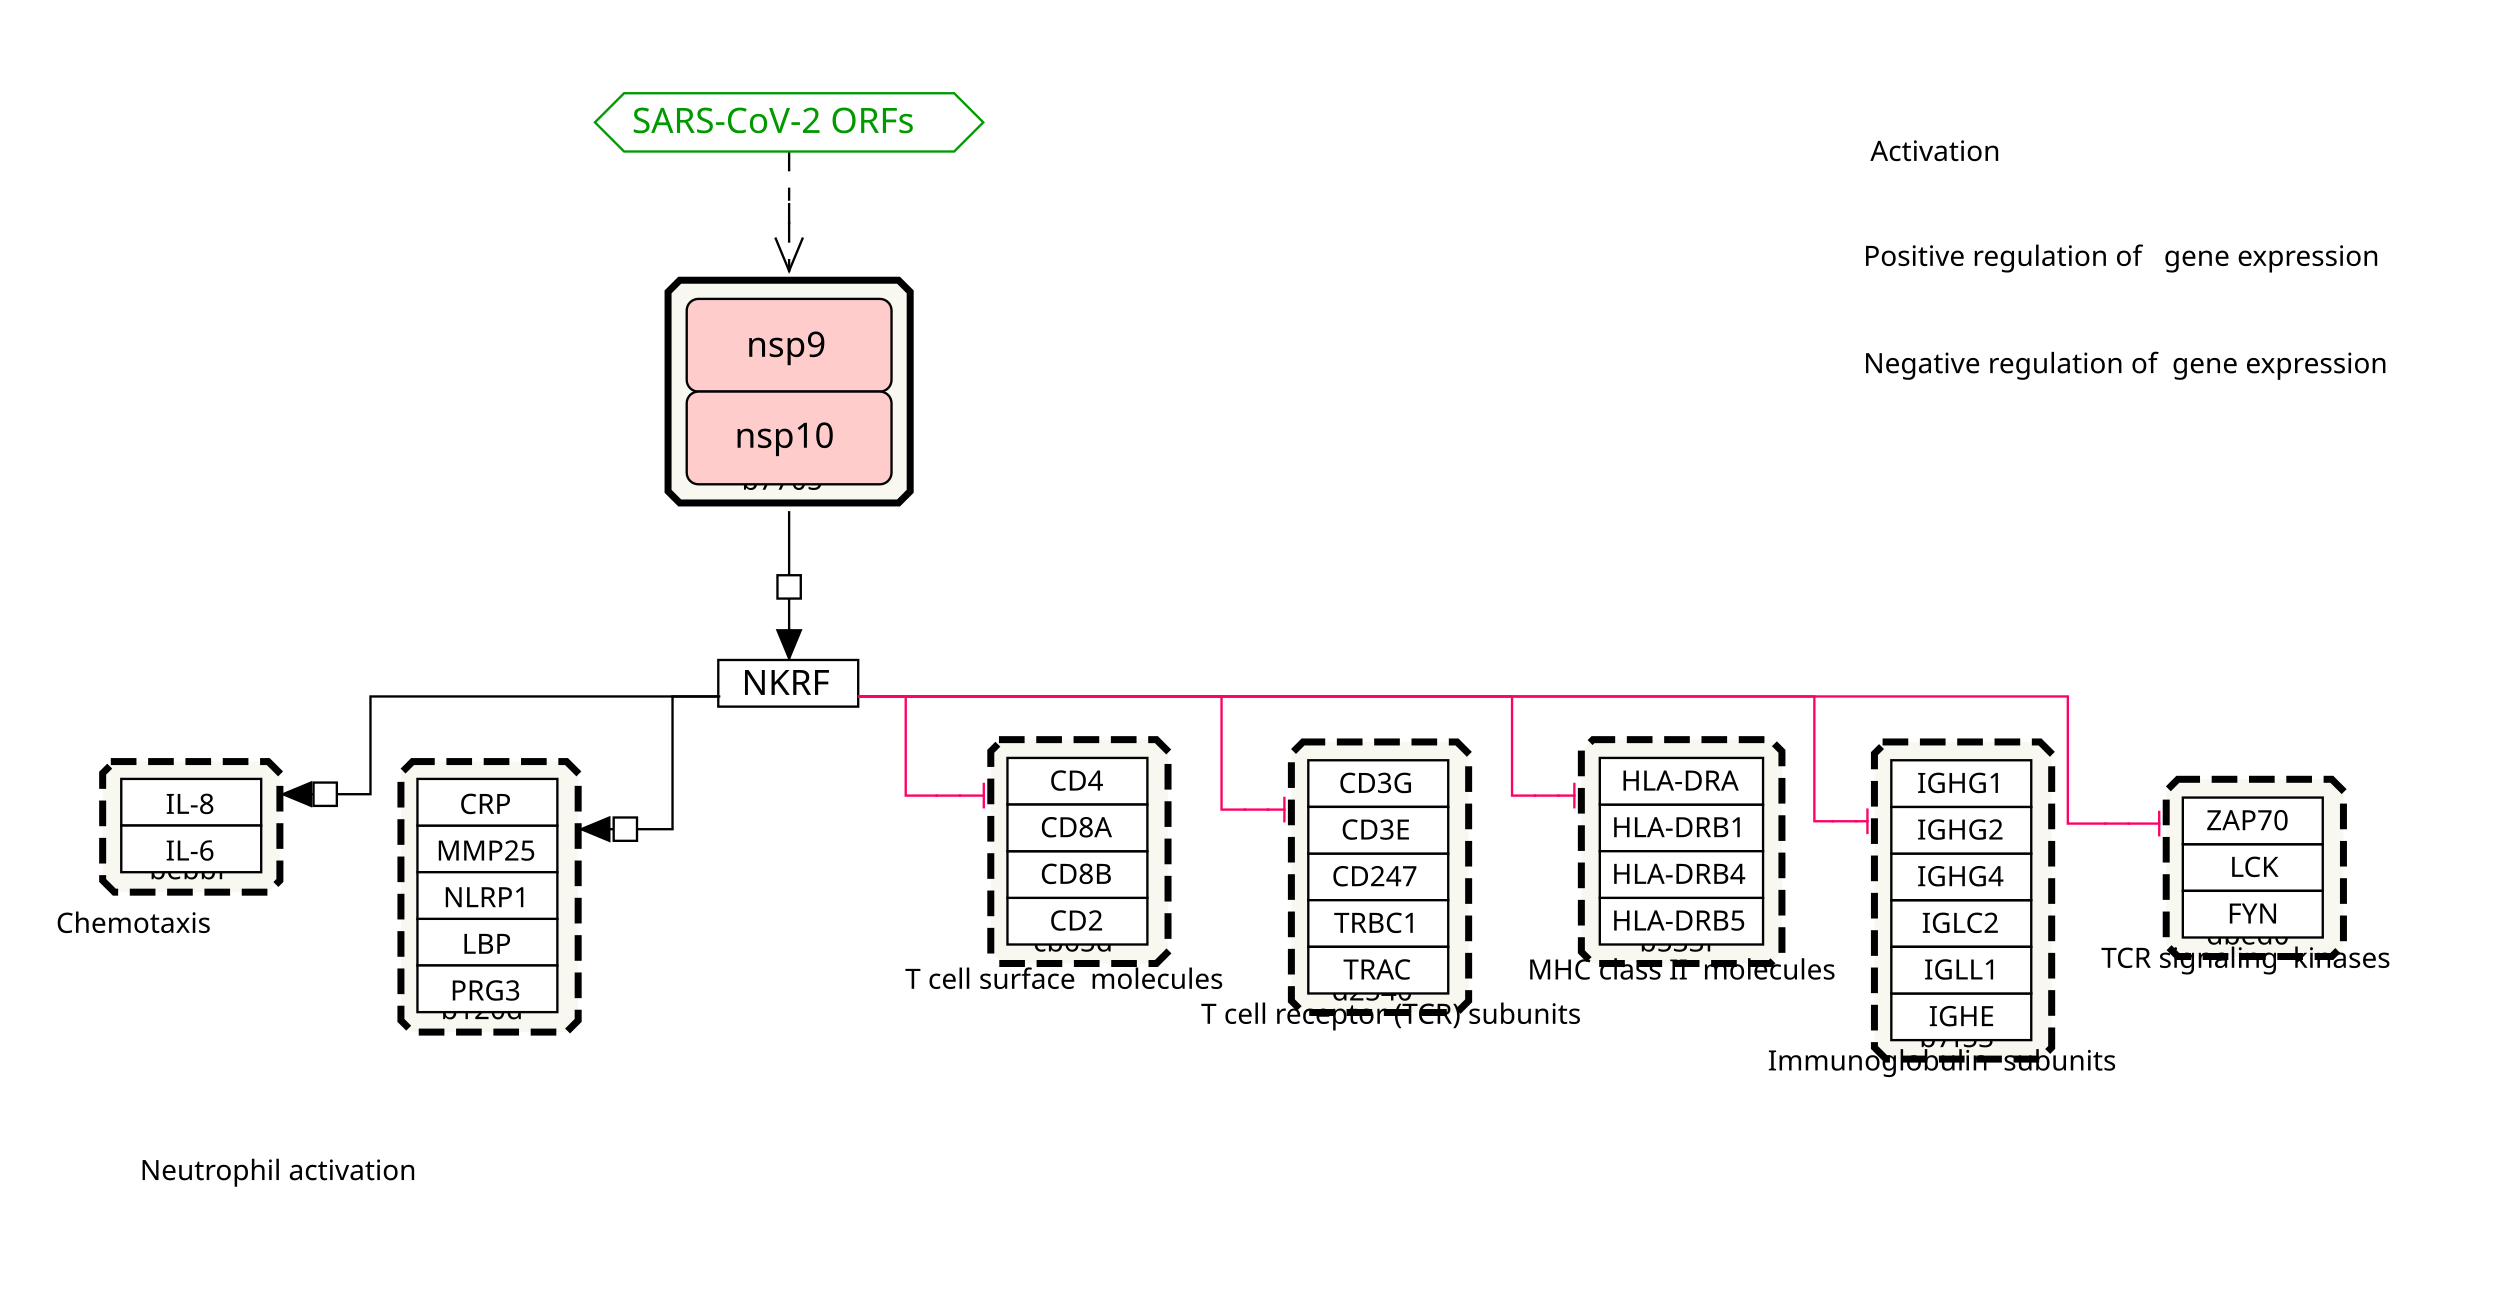
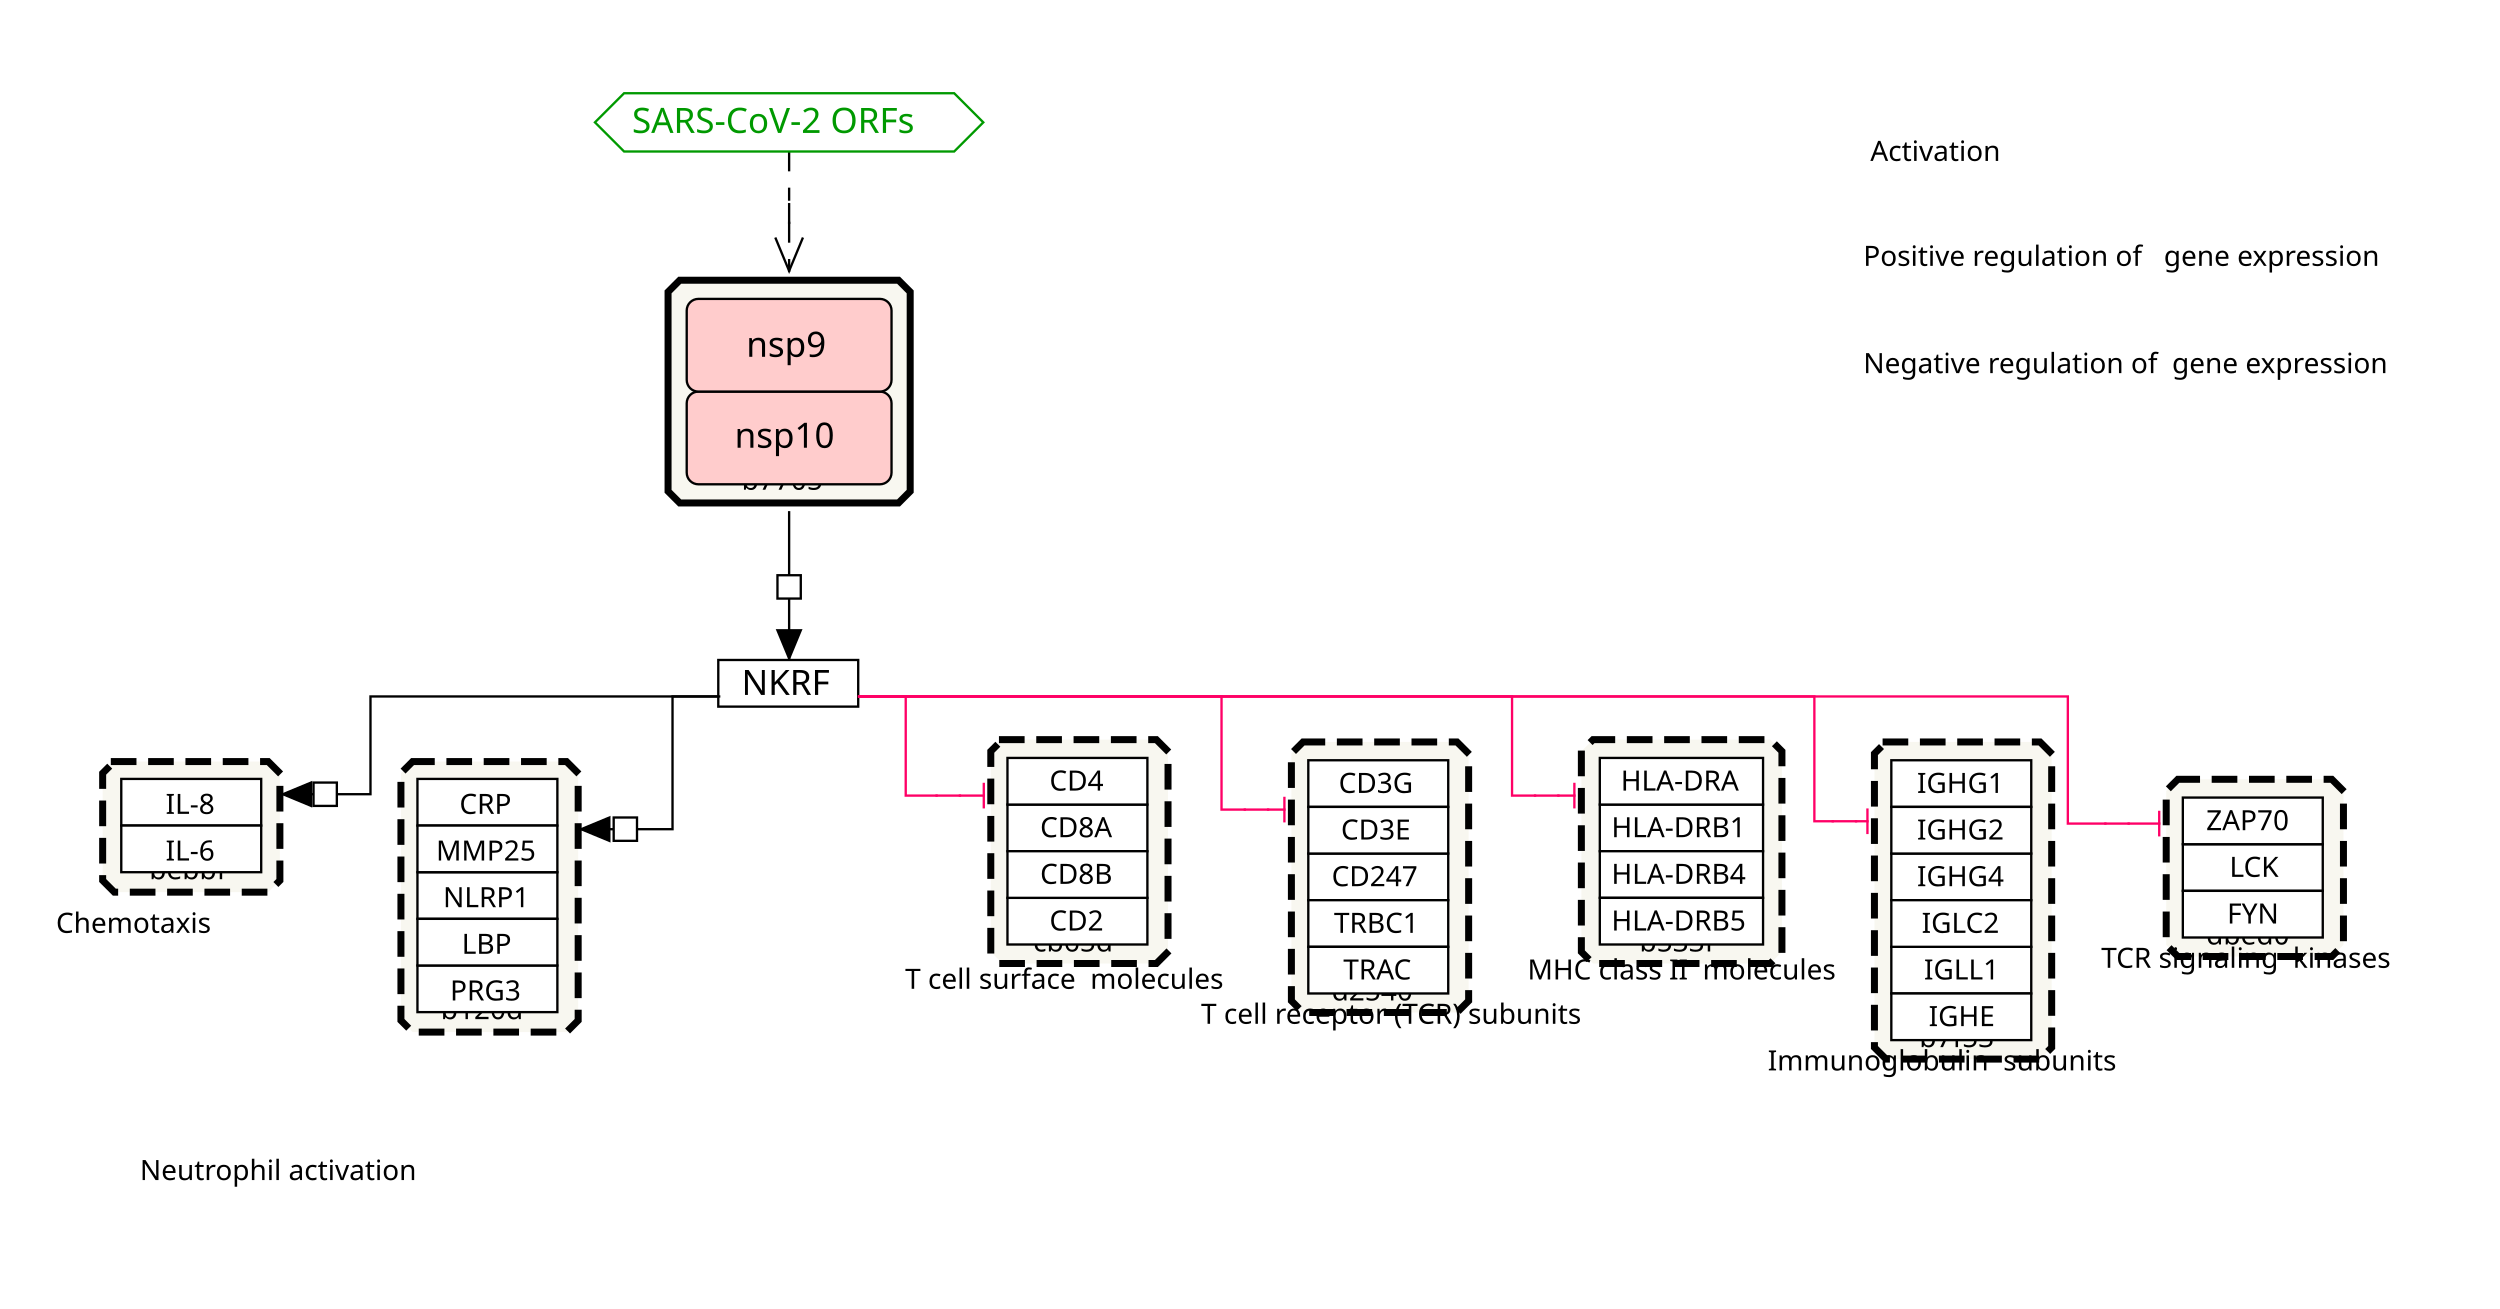
<svg xmlns="http://www.w3.org/2000/svg" fill-opacity="1" color-rendering="auto" color-interpolation="auto" text-rendering="auto" stroke="black" stroke-linecap="square" stroke-miterlimit="10" shape-rendering="auto" stroke-opacity="1" fill="black" stroke-dasharray="none" font-weight="normal" stroke-width="1" viewBox="0 0 1072 561" font-family="'Dialog'" font-style="normal" stroke-linejoin="miter" font-size="12px" stroke-dashoffset="0" image-rendering="auto">
  <defs id="genericDefs" />
  <g />
  <defs id="genericDefs" />
  <g>
    <g fill="white" text-rendering="geometricPrecision" color-interpolation="linearRGB" color-rendering="optimizeQuality" stroke="white" image-rendering="optimizeQuality">
      <rect x="-1" width="1074" height="563" y="-1" stroke="none" />
-       <path fill="rgb(248,247,240)" d="M291.464 120.166 L385.289 120.166 L390.289 125.166 L390.289 210.668 L385.289 215.668 L291.464 215.668 L286.464 210.668 L286.464 125.166 Z" fill-rule="evenodd" stroke="none" />
-       <path fill="none" d="M291.464 120.166 L385.289 120.166 L390.289 125.166 L390.289 210.668 L385.289 215.668 L291.464 215.668 L286.464 210.668 L286.464 125.166 Z" stroke-width="3" fill-rule="evenodd" stroke="black" />
-       <text fill="black" x="318" xml:space="preserve" y="210" font-family="sans-serif" stroke="none">b7705</text>
-       <path fill="none" d="M368.376 298.642 L388.376 298.642 L388.376 341.154 L401.613 341.154" stroke="rgb(255,0,102)" />
-       <path fill="none" d="M411.613 341.154 L421.85 341.154" stroke="rgb(255,0,102)" />
-       <line y2="336.154" fill="none" x1="421.85" x2="421.85" stroke="rgb(255,0,102)" y1="346.154" />
-       <line y2="341.154" fill="none" x1="411.613" x2="401.613" stroke="rgb(255,0,102)" y1="341.154" />
+       <path fill="rgb(248,247,240)" d="M176.919 326.557 L242.919 326.557 L247.919 331.557 L247.919 437.557 L242.919 442.557 L176.919 442.557 L171.919 437.557 L171.919 331.557 Z" fill-rule="evenodd" stroke="none" />
+     </g>
+     <g text-rendering="geometricPrecision" stroke-dasharray="8,8" stroke-width="3" color-interpolation="linearRGB" color-rendering="optimizeQuality" image-rendering="optimizeQuality">
+       <path fill="none" d="M176.919 326.557 L242.919 326.557 L247.919 331.557 L247.919 437.557 L242.919 442.557 L176.919 442.557 L171.919 437.557 L171.919 331.557 Z" fill-rule="evenodd" />
+       <text x="189" y="437" font-family="sans-serif" stroke-dasharray="none" stroke="none" stroke-width="1" xml:space="preserve">b120d</text>
+     </g>
+     <g fill="rgb(255,0,102)" text-rendering="geometricPrecision" color-interpolation="linearRGB" color-rendering="optimizeQuality" stroke="rgb(255,0,102)" image-rendering="optimizeQuality">
+       <path fill="none" d="M368.376 298.642 L388.376 298.642 L388.376 341.154 L401.613 341.154" />
+       <path fill="none" d="M411.613 341.154 L421.85 341.154" />
+       <line y2="336.154" fill="none" x1="421.85" x2="421.85" y1="346.154" />
+       <line y2="341.154" fill="none" x1="411.613" x2="401.613" y1="341.154" />
      <path fill="none" stroke-dasharray="8,8" d="M338.376 64.967 L338.376 85.567" stroke="black" />
      <path fill="none" stroke-dasharray="8,8" d="M338.376 95.567 L338.376 116.166" stroke="black" />
      <path fill="none" d="M332.636 102.308 L338.376 116.166 L344.116 102.308" stroke="black" />
      <line fill="none" x1="338.376" x2="338.376" y1="95.567" y2="85.567" stroke-dasharray="8,8" stroke="black" />
-       <path fill="none" d="M308.376 298.642 L288.376 298.642 L288.376 355.557 L273.147 355.557" stroke="black" />
-       <path fill="none" d="M263.147 355.557 L247.919 355.557" stroke="black" />
-       <path fill="black" d="M261.777 349.817 L247.919 355.557 L261.777 361.298 Z" stroke="none" />
-       <rect x="263.147" width="10" height="10" y="350.557" transform="translate(268.1475,355.5572) rotate(180) translate(-268.1475,-355.5572)" stroke="none" />
-       <rect x="263.147" y="350.557" transform="translate(268.1475,355.5572) rotate(180) translate(-268.1475,-355.5572)" fill="none" width="10" height="10" stroke="black" />
-     </g>
-     <g font-size="10px" text-rendering="geometricPrecision" image-rendering="optimizeQuality" color-rendering="optimizeQuality" font-family="sans-serif" color-interpolation="linearRGB" font-weight="bold">
-       <text x="268" xml:space="preserve" y="359" stroke="none" />
-     </g>
-     <g fill="rgb(248,247,240)" text-rendering="geometricPrecision" color-interpolation="linearRGB" color-rendering="optimizeQuality" stroke="rgb(248,247,240)" image-rendering="optimizeQuality">
-       <path d="M429.85 317.154 L495.85 317.154 L500.85 322.154 L500.85 408.154 L495.85 413.154 L429.85 413.154 L424.85 408.154 L424.85 322.154 Z" stroke="none" fill-rule="evenodd" />
+       <path fill="rgb(248,247,240)" d="M429.85 317.154 L495.85 317.154 L500.85 322.154 L500.85 408.154 L495.85 413.154 L429.85 413.154 L424.85 408.154 L424.85 322.154 Z" fill-rule="evenodd" stroke="none" />
    </g>
    <g text-rendering="geometricPrecision" stroke-dasharray="8,8" stroke-width="3" color-interpolation="linearRGB" color-rendering="optimizeQuality" image-rendering="optimizeQuality">
      <path fill="none" d="M429.85 317.154 L495.85 317.154 L500.85 322.154 L500.85 408.154 L495.85 413.154 L429.85 413.154 L424.85 408.154 L424.85 322.154 Z" fill-rule="evenodd" />
      <text x="443" y="408" font-family="sans-serif" stroke-dasharray="none" stroke="none" stroke-width="1" xml:space="preserve">cb65d</text>
      <path fill="none" stroke-width="1" stroke-dasharray="none" d="M338.376 219.668 L338.376 246.655" />
      <path fill="none" stroke-width="1" stroke-dasharray="none" d="M338.376 256.655 L338.376 283.642" />
      <path stroke-width="1" stroke-dasharray="none" d="M332.636 269.784 L338.376 283.642 L344.116 269.784 Z" stroke="none" />
    </g>
    <g transform="translate(338.3761,251.6548) rotate(90) translate(-338.3761,-251.6548)" fill="white" text-rendering="geometricPrecision" color-rendering="optimizeQuality" image-rendering="optimizeQuality" color-interpolation="linearRGB" stroke="white">
      <rect x="333.376" width="10" height="10" y="246.655" stroke="none" />
      <rect fill="none" x="333.376" width="10" height="10" y="246.655" stroke="black" />
    </g>
    <g font-size="10px" text-rendering="geometricPrecision" image-rendering="optimizeQuality" color-rendering="optimizeQuality" font-family="sans-serif" color-interpolation="linearRGB" font-weight="bold">
      <text x="338" xml:space="preserve" y="255" stroke="none" />
    </g>
    <g fill="rgb(248,247,240)" text-rendering="geometricPrecision" color-interpolation="linearRGB" color-rendering="optimizeQuality" stroke="rgb(248,247,240)" image-rendering="optimizeQuality">
-       <path d="M176.919 326.557 L242.919 326.557 L247.919 331.557 L247.919 437.557 L242.919 442.557 L176.919 442.557 L171.919 437.557 L171.919 331.557 Z" stroke="none" fill-rule="evenodd" />
-     </g>
-     <g text-rendering="geometricPrecision" stroke-dasharray="8,8" stroke-width="3" color-interpolation="linearRGB" color-rendering="optimizeQuality" image-rendering="optimizeQuality">
-       <path fill="none" d="M176.919 326.557 L242.919 326.557 L247.919 331.557 L247.919 437.557 L242.919 442.557 L176.919 442.557 L171.919 437.557 L171.919 331.557 Z" fill-rule="evenodd" />
-       <text x="189" y="437" font-family="sans-serif" stroke-dasharray="none" stroke="none" stroke-width="1" xml:space="preserve">b120d</text>
+       <path d="M291.464 120.166 L385.289 120.166 L390.289 125.166 L390.289 210.668 L385.289 215.668 L291.464 215.668 L286.464 210.668 L286.464 125.166 Z" stroke="none" fill-rule="evenodd" />
+       <path fill="none" d="M291.464 120.166 L385.289 120.166 L390.289 125.166 L390.289 210.668 L385.289 215.668 L291.464 215.668 L286.464 210.668 L286.464 125.166 Z" stroke-width="3" fill-rule="evenodd" stroke="black" />
+       <text fill="black" x="318" xml:space="preserve" y="210" font-family="sans-serif" stroke="none">b7705</text>
+       <path fill="none" d="M308.376 298.642 L288.376 298.642 L288.376 355.557 L273.147 355.557" stroke="black" />
+       <path fill="none" d="M263.147 355.557 L247.919 355.557" stroke="black" />
+       <path fill="black" d="M261.777 349.817 L247.919 355.557 L261.777 361.298 Z" stroke="none" />
+       <rect x="263.147" y="350.557" transform="translate(268.1475,355.5572) rotate(180) translate(-268.1475,-355.5572)" fill="white" width="10" height="10" stroke="none" />
+       <rect x="263.147" y="350.557" transform="translate(268.1475,355.5572) rotate(180) translate(-268.1475,-355.5572)" fill="none" width="10" height="10" stroke="black" />
+     </g>
+     <g font-size="10px" text-rendering="geometricPrecision" image-rendering="optimizeQuality" color-rendering="optimizeQuality" font-family="sans-serif" color-interpolation="linearRGB" font-weight="bold">
+       <text x="268" xml:space="preserve" y="359" stroke="none" />
+     </g>
+     <g fill="rgb(248,247,240)" text-rendering="geometricPrecision" color-interpolation="linearRGB" color-rendering="optimizeQuality" stroke="rgb(248,247,240)" image-rendering="optimizeQuality">
+       <path d="M683.091 317.154 L759.091 317.154 L764.091 322.154 L764.091 408.154 L759.091 413.154 L683.091 413.154 L678.091 408.154 L678.091 322.154 Z" stroke="none" fill-rule="evenodd" />
+     </g>
+     <g text-rendering="geometricPrecision" stroke-dasharray="8,8" stroke-width="3" color-interpolation="linearRGB" color-rendering="optimizeQuality" image-rendering="optimizeQuality">
+       <path fill="none" d="M683.091 317.154 L759.091 317.154 L764.091 322.154 L764.091 408.154 L759.091 413.154 L683.091 413.154 L678.091 408.154 L678.091 322.154 Z" fill-rule="evenodd" />
+       <text x="703" y="408" font-family="sans-serif" stroke-dasharray="none" stroke="none" stroke-width="1" xml:space="preserve">b533f</text>
+     </g>
+     <g fill="rgb(248,247,240)" text-rendering="geometricPrecision" color-interpolation="linearRGB" color-rendering="optimizeQuality" stroke="rgb(248,247,240)" image-rendering="optimizeQuality">
+       <path d="M49.017 326.557 L115.017 326.557 L120.017 331.557 L120.017 377.557 L115.017 382.557 L49.017 382.557 L44.017 377.557 L44.017 331.557 Z" stroke="none" fill-rule="evenodd" />
+     </g>
+     <g text-rendering="geometricPrecision" stroke-dasharray="8,8" stroke-width="3" color-interpolation="linearRGB" color-rendering="optimizeQuality" image-rendering="optimizeQuality">
+       <path fill="none" d="M49.017 326.557 L115.017 326.557 L120.017 331.557 L120.017 377.557 L115.017 382.557 L49.017 382.557 L44.017 377.557 L44.017 331.557 Z" fill-rule="evenodd" />
+       <text x="64" y="377" font-family="sans-serif" stroke-dasharray="none" stroke="none" stroke-width="1" xml:space="preserve">bebbf</text>
    </g>
    <g fill="rgb(248,247,240)" text-rendering="geometricPrecision" color-interpolation="linearRGB" color-rendering="optimizeQuality" stroke="rgb(248,247,240)" image-rendering="optimizeQuality">
      <path d="M808.758 318.154 L874.758 318.154 L879.758 323.154 L879.758 449.154 L874.758 454.154 L808.758 454.154 L803.758 449.154 L803.758 323.154 Z" stroke="none" fill-rule="evenodd" />
    </g>
    <g text-rendering="geometricPrecision" stroke-dasharray="8,8" stroke-width="3" color-interpolation="linearRGB" color-rendering="optimizeQuality" image-rendering="optimizeQuality">
      <path fill="none" d="M808.758 318.154 L874.758 318.154 L879.758 323.154 L879.758 449.154 L874.758 454.154 L808.758 454.154 L803.758 449.154 L803.758 323.154 Z" fill-rule="evenodd" />
      <text x="823" y="449" font-family="sans-serif" stroke-dasharray="none" stroke="none" stroke-width="1" xml:space="preserve">b7f53</text>
    </g>
-     <g fill="rgb(248,247,240)" text-rendering="geometricPrecision" color-interpolation="linearRGB" color-rendering="optimizeQuality" stroke="rgb(248,247,240)" image-rendering="optimizeQuality">
-       <path d="M49.017 326.557 L115.017 326.557 L120.017 331.557 L120.017 377.557 L115.017 382.557 L49.017 382.557 L44.017 377.557 L44.017 331.557 Z" stroke="none" fill-rule="evenodd" />
-     </g>
-     <g text-rendering="geometricPrecision" stroke-dasharray="8,8" stroke-width="3" color-interpolation="linearRGB" color-rendering="optimizeQuality" image-rendering="optimizeQuality">
-       <path fill="none" d="M49.017 326.557 L115.017 326.557 L120.017 331.557 L120.017 377.557 L115.017 382.557 L49.017 382.557 L44.017 377.557 L44.017 331.557 Z" fill-rule="evenodd" />
-       <text x="64" y="377" font-family="sans-serif" stroke-dasharray="none" stroke="none" stroke-width="1" xml:space="preserve">bebbf</text>
-     </g>
-     <g fill="rgb(248,247,240)" text-rendering="geometricPrecision" color-interpolation="linearRGB" color-rendering="optimizeQuality" stroke="rgb(248,247,240)" image-rendering="optimizeQuality">
-       <path d="M683.091 317.154 L759.091 317.154 L764.091 322.154 L764.091 408.154 L759.091 413.154 L683.091 413.154 L678.091 408.154 L678.091 322.154 Z" stroke="none" fill-rule="evenodd" />
-     </g>
-     <g text-rendering="geometricPrecision" stroke-dasharray="8,8" stroke-width="3" color-interpolation="linearRGB" color-rendering="optimizeQuality" image-rendering="optimizeQuality">
-       <path fill="none" d="M683.091 317.154 L759.091 317.154 L764.091 322.154 L764.091 408.154 L759.091 413.154 L683.091 413.154 L678.091 408.154 L678.091 322.154 Z" fill-rule="evenodd" />
-       <text x="703" y="408" font-family="sans-serif" stroke-dasharray="none" stroke="none" stroke-width="1" xml:space="preserve">b533f</text>
+     <g fill="white" text-rendering="geometricPrecision" color-interpolation="linearRGB" color-rendering="optimizeQuality" stroke="white" image-rendering="optimizeQuality">
+       <rect x="811" width="60" height="20" y="406" stroke="none" />
+       <rect fill="none" x="811" width="60" height="20" y="406" stroke="black" />
+       <text fill="black" x="825" xml:space="preserve" y="420" font-family="sans-serif" stroke="none">IGLL1</text>
+       <rect x="432" width="60" height="20" y="385" stroke="none" />
+       <rect fill="none" x="432" width="60" height="20" y="385" stroke="black" />
+       <text fill="black" x="450" xml:space="preserve" y="399" font-family="sans-serif" stroke="none">CD2</text>
+       <rect x="432" width="60" height="20" y="345" stroke="none" />
+       <rect fill="none" x="432" width="60" height="20" y="345" stroke="black" />
+       <text fill="black" x="446" xml:space="preserve" y="359" font-family="sans-serif" stroke="none">CD8A</text>
+       <rect x="811" width="60" height="20" y="366" stroke="none" />
+       <rect fill="none" x="811" width="60" height="20" y="366" stroke="black" />
+       <text fill="black" x="822" xml:space="preserve" y="380" font-family="sans-serif" stroke="none">IGHG4</text>
+       <rect x="179" width="60" height="20" y="334" stroke="none" />
+       <rect fill="none" x="179" width="60" height="20" y="334" stroke="black" />
+       <text fill="black" x="197" xml:space="preserve" y="349" font-family="sans-serif" stroke="none">CRP</text>
+       <rect x="179" width="60" height="20" y="374" stroke="none" />
+       <rect fill="none" x="179" width="60" height="20" y="374" stroke="black" />
+       <text fill="black" x="190" xml:space="preserve" y="389" font-family="sans-serif" stroke="none">NLRP1</text>
+       <rect x="811" width="60" height="20" y="386" stroke="none" />
+       <rect fill="none" x="811" width="60" height="20" y="386" stroke="black" />
+       <text fill="black" x="824" xml:space="preserve" y="400" font-family="sans-serif" stroke="none">IGLC2</text>
+       <rect x="308" width="60" height="20" y="283" stroke="none" />
+       <rect fill="none" x="308" width="60" height="20" y="283" stroke="black" />
+     </g>
+     <g text-rendering="geometricPrecision" font-size="15px" font-family="sans-serif" color-interpolation="linearRGB" color-rendering="optimizeQuality" image-rendering="optimizeQuality">
+       <text x="318" xml:space="preserve" y="298" stroke="none">NKRF</text>
+     </g>
+     <g fill="white" text-rendering="geometricPrecision" color-interpolation="linearRGB" color-rendering="optimizeQuality" stroke="white" image-rendering="optimizeQuality">
+       <rect x="811" width="60" height="20" y="326" stroke="none" />
+       <rect fill="none" x="811" width="60" height="20" y="326" stroke="black" />
+       <text fill="black" x="822" xml:space="preserve" y="340" font-family="sans-serif" stroke="none">IGHG1</text>
+       <path d="M255.112 52.467 L267.612 39.967 L409.14 39.967 L421.64 52.467 L409.14 64.967 L267.612 64.967 Z" stroke="none" fill-rule="evenodd" />
+       <path fill="none" d="M255.112 52.467 L267.612 39.967 L409.14 39.967 L421.64 52.467 L409.14 64.967 L267.612 64.967 Z" fill-rule="evenodd" stroke="rgb(0,153,0)" />
+     </g>
+     <g font-size="15px" fill="rgb(0,153,0)" text-rendering="geometricPrecision" image-rendering="optimizeQuality" color-rendering="optimizeQuality" font-family="sans-serif" stroke="rgb(0,153,0)" color-interpolation="linearRGB">
+       <text x="271" xml:space="preserve" y="57" stroke="none">SARS-CoV-2 ORFs</text>
    </g>
    <g fill="white" text-rendering="geometricPrecision" color-interpolation="linearRGB" color-rendering="optimizeQuality" stroke="white" image-rendering="optimizeQuality">
      <rect x="686" width="70" height="20" y="345" stroke="none" />
      <rect fill="none" x="686" width="70" height="20" y="345" stroke="black" />
      <text fill="black" x="691" xml:space="preserve" y="359" font-family="sans-serif" stroke="none">HLA-DRB1</text>
-       <rect x="179" width="60" height="20" y="354" stroke="none" />
-       <rect fill="none" x="179" width="60" height="20" y="354" stroke="black" />
-       <text fill="black" x="187" xml:space="preserve" y="369" font-family="sans-serif" stroke="none">MMP25</text>
+       <rect x="432" width="60" height="20" y="325" stroke="none" />
+       <rect fill="none" x="432" width="60" height="20" y="325" stroke="black" />
+       <text fill="black" x="450" xml:space="preserve" y="339" font-family="sans-serif" stroke="none">CD4</text>
+       <rect x="811" width="60" height="20" y="426" stroke="none" />
+       <rect fill="none" x="811" width="60" height="20" y="426" stroke="black" />
+       <text fill="black" x="827" xml:space="preserve" y="440" font-family="sans-serif" stroke="none">IGHE</text>
+       <rect x="179" width="60" height="20" y="414" stroke="none" />
+       <rect fill="none" x="179" width="60" height="20" y="414" stroke="black" />
+       <text fill="black" x="193" xml:space="preserve" y="429" font-family="sans-serif" stroke="none">PRG3</text>
+       <rect x="811" width="60" height="20" y="346" stroke="none" />
+       <rect fill="none" x="811" width="60" height="20" y="346" stroke="black" />
+       <text fill="black" x="822" xml:space="preserve" y="360" font-family="sans-serif" stroke="none">IGHG2</text>
+       <rect x="179" width="60" height="20" y="394" stroke="none" />
+       <rect fill="none" x="179" width="60" height="20" y="394" stroke="black" />
+       <text fill="black" x="198" xml:space="preserve" y="409" font-family="sans-serif" stroke="none">LBP</text>
+       <rect x="686" width="70" height="20" y="365" stroke="none" />
+       <rect fill="none" x="686" width="70" height="20" y="365" stroke="black" />
+       <text fill="black" x="691" xml:space="preserve" y="379" font-family="sans-serif" stroke="none">HLA-DRB4</text>
+       <rect x="294.464" y="167.917" fill="rgb(255,204,204)" width="87.825" rx="5" ry="5" height="39.751" stroke="none" />
+       <rect x="294.464" y="167.917" fill="none" width="87.825" rx="5" ry="5" height="39.751" stroke="black" />
+     </g>
+     <g text-rendering="geometricPrecision" font-size="15px" font-family="sans-serif" color-interpolation="linearRGB" color-rendering="optimizeQuality" image-rendering="optimizeQuality">
+       <text x="315" xml:space="preserve" y="192" stroke="none">nsp10</text>
+     </g>
+     <g fill="white" text-rendering="geometricPrecision" color-interpolation="linearRGB" color-rendering="optimizeQuality" stroke="white" image-rendering="optimizeQuality">
+       <rect x="52" width="60" height="20" y="334" stroke="none" />
+       <rect fill="none" x="52" width="60" height="20" y="334" stroke="black" />
+       <text fill="black" x="71" xml:space="preserve" y="349" font-family="sans-serif" stroke="none">IL-8</text>
+       <rect x="432" width="60" height="20" y="365" stroke="none" />
+       <rect fill="none" x="432" width="60" height="20" y="365" stroke="black" />
+       <text fill="black" x="446" xml:space="preserve" y="379" font-family="sans-serif" stroke="none">CD8B</text>
      <rect x="686" width="70" height="20" y="385" stroke="none" />
      <rect fill="none" x="686" width="70" height="20" y="385" stroke="black" />
      <text fill="black" x="691" xml:space="preserve" y="399" font-family="sans-serif" stroke="none">HLA-DRB5</text>
      <rect x="294.464" y="128.166" fill="rgb(255,204,204)" width="87.825" rx="5" ry="5" height="39.751" stroke="none" />
      <rect x="294.464" y="128.166" fill="none" width="87.825" rx="5" ry="5" height="39.751" stroke="black" />
    </g>
    <g text-rendering="geometricPrecision" font-size="15px" font-family="sans-serif" color-interpolation="linearRGB" color-rendering="optimizeQuality" image-rendering="optimizeQuality">
      <text x="320" xml:space="preserve" y="153" stroke="none">nsp9</text>
    </g>
    <g fill="white" text-rendering="geometricPrecision" color-interpolation="linearRGB" color-rendering="optimizeQuality" stroke="white" image-rendering="optimizeQuality">
-       <rect x="432" width="60" height="20" y="385" stroke="none" />
-       <rect fill="none" x="432" width="60" height="20" y="385" stroke="black" />
-       <text fill="black" x="450" xml:space="preserve" y="399" font-family="sans-serif" stroke="none">CD2</text>
      <rect x="686" width="70" height="20" y="325" stroke="none" />
      <rect fill="none" x="686" width="70" height="20" y="325" stroke="black" />
      <text fill="black" x="695" xml:space="preserve" y="339" font-family="sans-serif" stroke="none">HLA-DRA</text>
-       <rect x="179" width="60" height="20" y="394" stroke="none" />
-       <rect fill="none" x="179" width="60" height="20" y="394" stroke="black" />
-       <text fill="black" x="198" xml:space="preserve" y="409" font-family="sans-serif" stroke="none">LBP</text>
-       <rect x="811" width="60" height="20" y="426" stroke="none" />
-       <rect fill="none" x="811" width="60" height="20" y="426" stroke="black" />
-       <text fill="black" x="827" xml:space="preserve" y="440" font-family="sans-serif" stroke="none">IGHE</text>
-       <path d="M255.112 52.467 L267.612 39.967 L409.14 39.967 L421.64 52.467 L409.14 64.967 L267.612 64.967 Z" stroke="none" fill-rule="evenodd" />
-       <path fill="none" d="M255.112 52.467 L267.612 39.967 L409.14 39.967 L421.64 52.467 L409.14 64.967 L267.612 64.967 Z" fill-rule="evenodd" stroke="rgb(0,153,0)" />
-     </g>
-     <g font-size="15px" fill="rgb(0,153,0)" text-rendering="geometricPrecision" image-rendering="optimizeQuality" color-rendering="optimizeQuality" font-family="sans-serif" stroke="rgb(0,153,0)" color-interpolation="linearRGB">
-       <text x="271" xml:space="preserve" y="57" stroke="none">SARS-CoV-2 ORFs</text>
-     </g>
-     <g fill="white" text-rendering="geometricPrecision" color-interpolation="linearRGB" color-rendering="optimizeQuality" stroke="white" image-rendering="optimizeQuality">
-       <rect x="811" width="60" height="20" y="386" stroke="none" />
-       <rect fill="none" x="811" width="60" height="20" y="386" stroke="black" />
-       <text fill="black" x="824" xml:space="preserve" y="400" font-family="sans-serif" stroke="none">IGLC2</text>
-       <rect x="811" width="60" height="20" y="366" stroke="none" />
-       <rect fill="none" x="811" width="60" height="20" y="366" stroke="black" />
-       <text fill="black" x="822" xml:space="preserve" y="380" font-family="sans-serif" stroke="none">IGHG4</text>
-       <rect x="432" width="60" height="20" y="325" stroke="none" />
-       <rect fill="none" x="432" width="60" height="20" y="325" stroke="black" />
-       <text fill="black" x="450" xml:space="preserve" y="339" font-family="sans-serif" stroke="none">CD4</text>
-       <rect x="179" width="60" height="20" y="414" stroke="none" />
-       <rect fill="none" x="179" width="60" height="20" y="414" stroke="black" />
-       <text fill="black" x="193" xml:space="preserve" y="429" font-family="sans-serif" stroke="none">PRG3</text>
-       <rect x="52" width="60" height="20" y="334" stroke="none" />
-       <rect fill="none" x="52" width="60" height="20" y="334" stroke="black" />
-       <text fill="black" x="71" xml:space="preserve" y="349" font-family="sans-serif" stroke="none">IL-8</text>
-       <rect x="179" width="60" height="20" y="374" stroke="none" />
-       <rect fill="none" x="179" width="60" height="20" y="374" stroke="black" />
-       <text fill="black" x="190" xml:space="preserve" y="389" font-family="sans-serif" stroke="none">NLRP1</text>
-       <rect x="686" width="70" height="20" y="365" stroke="none" />
-       <rect fill="none" x="686" width="70" height="20" y="365" stroke="black" />
-       <text fill="black" x="691" xml:space="preserve" y="379" font-family="sans-serif" stroke="none">HLA-DRB4</text>
-       <rect x="308" width="60" height="20" y="283" stroke="none" />
-       <rect fill="none" x="308" width="60" height="20" y="283" stroke="black" />
-     </g>
-     <g text-rendering="geometricPrecision" font-size="15px" font-family="sans-serif" color-interpolation="linearRGB" color-rendering="optimizeQuality" image-rendering="optimizeQuality">
-       <text x="318" xml:space="preserve" y="298" stroke="none">NKRF</text>
-     </g>
-     <g fill="white" text-rendering="geometricPrecision" color-interpolation="linearRGB" color-rendering="optimizeQuality" stroke="white" image-rendering="optimizeQuality">
-       <rect x="811" width="60" height="20" y="346" stroke="none" />
-       <rect fill="none" x="811" width="60" height="20" y="346" stroke="black" />
-       <text fill="black" x="822" xml:space="preserve" y="360" font-family="sans-serif" stroke="none">IGHG2</text>
-       <rect x="179" width="60" height="20" y="334" stroke="none" />
-       <rect fill="none" x="179" width="60" height="20" y="334" stroke="black" />
-       <text fill="black" x="197" xml:space="preserve" y="349" font-family="sans-serif" stroke="none">CRP</text>
-       <rect x="294.464" y="167.917" fill="rgb(255,204,204)" width="87.825" rx="5" ry="5" height="39.751" stroke="none" />
-       <rect x="294.464" y="167.917" fill="none" width="87.825" rx="5" ry="5" height="39.751" stroke="black" />
-     </g>
-     <g text-rendering="geometricPrecision" font-size="15px" font-family="sans-serif" color-interpolation="linearRGB" color-rendering="optimizeQuality" image-rendering="optimizeQuality">
-       <text x="315" xml:space="preserve" y="192" stroke="none">nsp10</text>
-     </g>
-     <g fill="white" text-rendering="geometricPrecision" color-interpolation="linearRGB" color-rendering="optimizeQuality" stroke="white" image-rendering="optimizeQuality">
-       <rect x="432" width="60" height="20" y="365" stroke="none" />
-       <rect fill="none" x="432" width="60" height="20" y="365" stroke="black" />
-       <text fill="black" x="446" xml:space="preserve" y="379" font-family="sans-serif" stroke="none">CD8B</text>
-       <rect x="811" width="60" height="20" y="406" stroke="none" />
-       <rect fill="none" x="811" width="60" height="20" y="406" stroke="black" />
-       <text fill="black" x="825" xml:space="preserve" y="420" font-family="sans-serif" stroke="none">IGLL1</text>
-       <rect x="432" width="60" height="20" y="345" stroke="none" />
-       <rect fill="none" x="432" width="60" height="20" y="345" stroke="black" />
-       <text fill="black" x="446" xml:space="preserve" y="359" font-family="sans-serif" stroke="none">CD8A</text>
-       <rect x="811" width="60" height="20" y="326" stroke="none" />
-       <rect fill="none" x="811" width="60" height="20" y="326" stroke="black" />
-       <text fill="black" x="822" xml:space="preserve" y="340" font-family="sans-serif" stroke="none">IGHG1</text>
+       <rect x="179" width="60" height="20" y="354" stroke="none" />
+       <rect fill="none" x="179" width="60" height="20" y="354" stroke="black" />
+       <text fill="black" x="187" xml:space="preserve" y="369" font-family="sans-serif" stroke="none">MMP25</text>
      <rect x="52" width="60" height="20" y="354" stroke="none" />
      <rect fill="none" x="52" width="60" height="20" y="354" stroke="black" />
      <text fill="black" x="71" xml:space="preserve" y="369" font-family="sans-serif" stroke="none">IL-6</text>
      <path fill="rgb(248,247,240)" d="M558.752 318.154 L624.752 318.154 L629.752 323.154 L629.752 429.154 L624.752 434.154 L558.752 434.154 L553.752 429.154 L553.752 323.154 Z" fill-rule="evenodd" stroke="none" />
    </g>
    <g text-rendering="geometricPrecision" stroke-dasharray="8,8" stroke-width="3" color-interpolation="linearRGB" color-rendering="optimizeQuality" image-rendering="optimizeQuality">
      <path fill="none" d="M558.752 318.154 L624.752 318.154 L629.752 323.154 L629.752 429.154 L624.752 434.154 L558.752 434.154 L553.752 429.154 L553.752 323.154 Z" fill-rule="evenodd" />
      <text x="571" y="429" font-family="sans-serif" stroke-dasharray="none" stroke="none" stroke-width="1" xml:space="preserve">d2540</text>
    </g>
    <g fill="white" text-rendering="geometricPrecision" color-interpolation="linearRGB" color-rendering="optimizeQuality" stroke="white" image-rendering="optimizeQuality">
      <rect x="561" width="60" height="20" y="366" stroke="none" />
      <rect fill="none" x="561" width="60" height="20" y="366" stroke="black" />
      <text fill="black" x="571" xml:space="preserve" y="380" font-family="sans-serif" stroke="none">CD247</text>
      <rect x="561" width="60" height="20" y="326" stroke="none" />
      <rect fill="none" x="561" width="60" height="20" y="326" stroke="black" />
      <text fill="black" x="574" xml:space="preserve" y="340" font-family="sans-serif" stroke="none">CD3G</text>
      <path fill="rgb(248,247,240)" d="M933.871 334.154 L999.871 334.154 L1004.871 339.154 L1004.871 405.154 L999.871 410.154 L933.871 410.154 L928.871 405.154 L928.871 339.154 Z" fill-rule="evenodd" stroke="none" />
    </g>
    <g text-rendering="geometricPrecision" stroke-dasharray="8,8" stroke-width="3" color-interpolation="linearRGB" color-rendering="optimizeQuality" image-rendering="optimizeQuality">
      <path fill="none" d="M933.871 334.154 L999.871 334.154 L1004.871 339.154 L1004.871 405.154 L999.871 410.154 L933.871 410.154 L928.871 405.154 L928.871 339.154 Z" fill-rule="evenodd" />
      <text x="946" y="405" font-family="sans-serif" stroke-dasharray="none" stroke="none" stroke-width="1" xml:space="preserve">dbed0</text>
    </g>
    <g fill="white" text-rendering="geometricPrecision" color-interpolation="linearRGB" color-rendering="optimizeQuality" stroke="white" image-rendering="optimizeQuality">
      <rect x="936" width="60" height="20" y="362" stroke="none" />
      <rect fill="none" x="936" width="60" height="20" y="362" stroke="black" />
      <text fill="black" x="956" xml:space="preserve" y="376" font-family="sans-serif" stroke="none">LCK</text>
      <rect x="561" width="60" height="20" y="346" stroke="none" />
      <rect fill="none" x="561" width="60" height="20" y="346" stroke="black" />
      <text fill="black" x="575" xml:space="preserve" y="360" font-family="sans-serif" stroke="none">CD3E</text>
      <rect x="936" width="60" height="20" y="342" stroke="none" />
      <rect fill="none" x="936" width="60" height="20" y="342" stroke="black" />
      <text fill="black" x="946" xml:space="preserve" y="356" font-family="sans-serif" stroke="none">ZAP70</text>
      <rect x="561" width="60" height="20" y="386" stroke="none" />
      <rect fill="none" x="561" width="60" height="20" y="386" stroke="black" />
      <text fill="black" x="572" xml:space="preserve" y="400" font-family="sans-serif" stroke="none">TRBC1</text>
      <rect x="936" width="60" height="20" y="382" stroke="none" />
      <rect fill="none" x="936" width="60" height="20" y="382" stroke="black" />
      <text fill="black" x="955" xml:space="preserve" y="396" font-family="sans-serif" stroke="none">FYN</text>
      <rect x="561" width="60" height="20" y="406" stroke="none" />
      <rect fill="none" x="561" width="60" height="20" y="406" stroke="black" />
      <text fill="black" x="576" xml:space="preserve" y="420" font-family="sans-serif" stroke="none">TRAC</text>
      <path fill="none" d="M308.376 298.642 L158.862 298.642 L158.862 340.557 L144.44 340.557" stroke="black" />
      <path fill="none" d="M134.44 340.557 L120.017 340.557" stroke="black" />
      <path fill="black" d="M133.876 334.817 L120.017 340.557 L133.876 346.298 Z" stroke="none" />
      <rect x="134.44" width="10" height="10" y="335.557" transform="translate(139.4396,340.5572) rotate(180) translate(-139.4396,-340.5572)" stroke="none" />
      <rect x="134.44" y="335.557" transform="translate(139.4396,340.5572) rotate(180) translate(-139.4396,-340.5572)" fill="none" width="10" height="10" stroke="black" />
    </g>
    <g font-size="10px" text-rendering="geometricPrecision" image-rendering="optimizeQuality" color-rendering="optimizeQuality" font-family="sans-serif" color-interpolation="linearRGB" font-weight="bold">
      <text x="139" xml:space="preserve" y="344" stroke="none" />
    </g>
    <g fill="rgb(255,0,102)" text-rendering="geometricPrecision" color-interpolation="linearRGB" color-rendering="optimizeQuality" stroke="rgb(255,0,102)" image-rendering="optimizeQuality">
      <path fill="none" d="M368.376 298.642 L523.791 298.642 L523.791 347.154 L533.771 347.154" />
      <path fill="none" d="M543.771 347.154 L550.752 347.154" />
      <line y2="342.154" fill="none" x1="550.752" x2="550.752" y1="352.154" />
      <line y2="347.154" fill="none" x1="543.771" x2="533.771" y1="347.154" />
      <path fill="none" d="M368.376 298.642 L648.367 298.642 L648.367 341.154 L658.229 341.154" />
      <path fill="none" d="M668.229 341.154 L675.091 341.154" />
      <line y2="336.154" fill="none" x1="675.091" x2="675.091" y1="346.154" />
      <line y2="341.154" fill="none" x1="668.229" x2="658.229" y1="341.154" />
      <path fill="none" d="M368.376 298.642 L778 298.642 L778 352.154 L785.879 352.154" />
      <path fill="none" d="M795.879 352.154 L800.758 352.154" />
      <line y2="347.154" fill="none" x1="800.758" x2="800.758" y1="357.154" />
      <line y2="352.154" fill="none" x1="795.879" x2="785.879" y1="352.154" />
      <path fill="none" d="M368.376 298.642 L886.688 298.642 L886.688 353.154 L902.78 353.154" />
      <path fill="none" d="M912.78 353.154 L925.871 353.154" />
      <line y2="348.154" fill="none" x1="925.871" x2="925.871" y1="358.154" />
      <line y2="353.154" fill="none" x1="912.78" x2="902.78" y1="353.154" />
-       <text fill="black" x="655" xml:space="preserve" y="420" stroke="none">MHC class II  molecules</text>
-       <text fill="black" x="515" xml:space="preserve" y="439" stroke="none">T cell receptor (TCR) subunits</text>
-       <text fill="black" x="901" xml:space="preserve" y="415" stroke="none">TCR signaling  kinases</text>
-       <text fill="black" x="799" xml:space="preserve" y="114" stroke="none">Positive regulation of   gene expression</text>
+       <text fill="black" x="385" xml:space="preserve" y="424" stroke="none"> T cell surface  molecules</text>
      <text fill="black" x="60" xml:space="preserve" y="506" stroke="none">Neutrophil activation</text>
-       <text fill="black" x="24" xml:space="preserve" y="400" stroke="none">Chemotaxis</text>
-       <text fill="black" x="385" xml:space="preserve" y="424" stroke="none"> T cell surface  molecules</text>
+       <text fill="black" x="802" xml:space="preserve" y="69" stroke="none">Activation</text>
      <text fill="black" x="758" xml:space="preserve" y="459" stroke="none">Immunoglobulin  subunits</text>
      <text fill="black" x="799" xml:space="preserve" y="160" stroke="none">Negative regulation of  gene expression</text>
-       <text fill="black" x="802" xml:space="preserve" y="69" stroke="none">Activation</text>
+       <text fill="black" x="655" xml:space="preserve" y="420" stroke="none">MHC class II  molecules</text>
+       <text fill="black" x="901" xml:space="preserve" y="415" stroke="none">TCR signaling  kinases</text>
+       <text fill="black" x="24" xml:space="preserve" y="400" stroke="none">Chemotaxis</text>
+       <text fill="black" x="799" xml:space="preserve" y="114" stroke="none">Positive regulation of   gene expression</text>
+       <text fill="black" x="515" xml:space="preserve" y="439" stroke="none">T cell receptor (TCR) subunits</text>
    </g>
  </g>
</svg>
